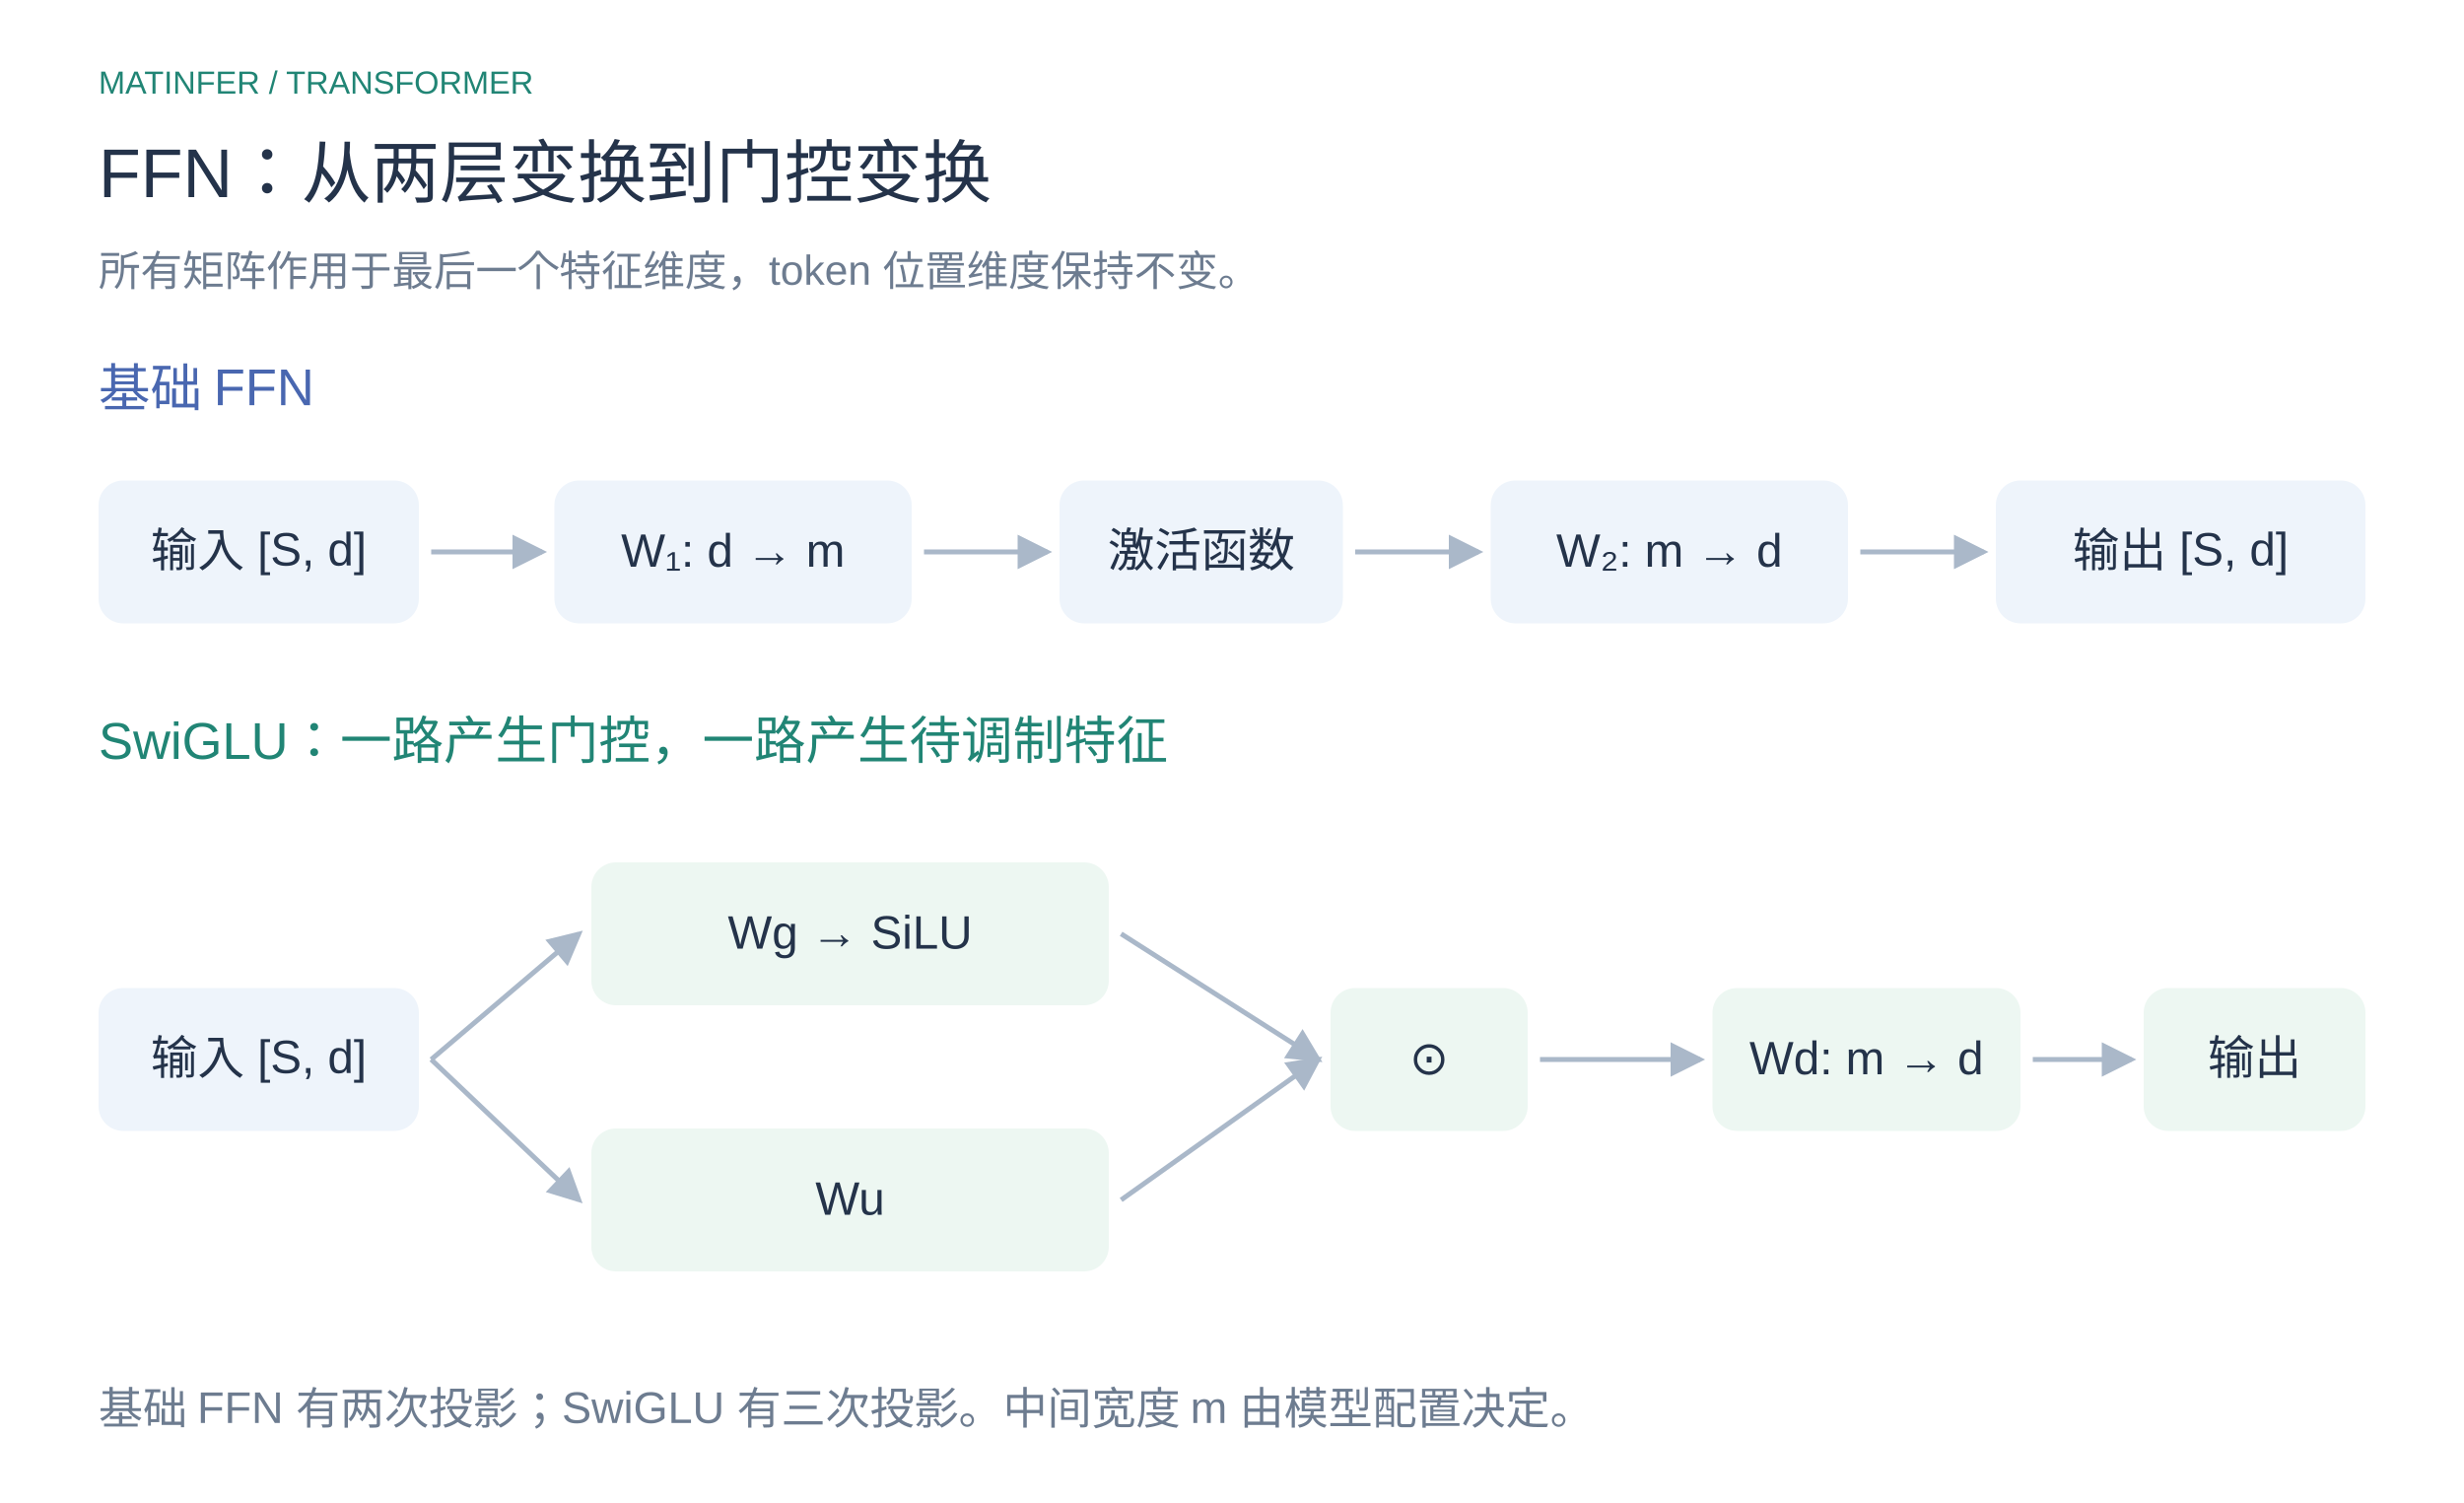
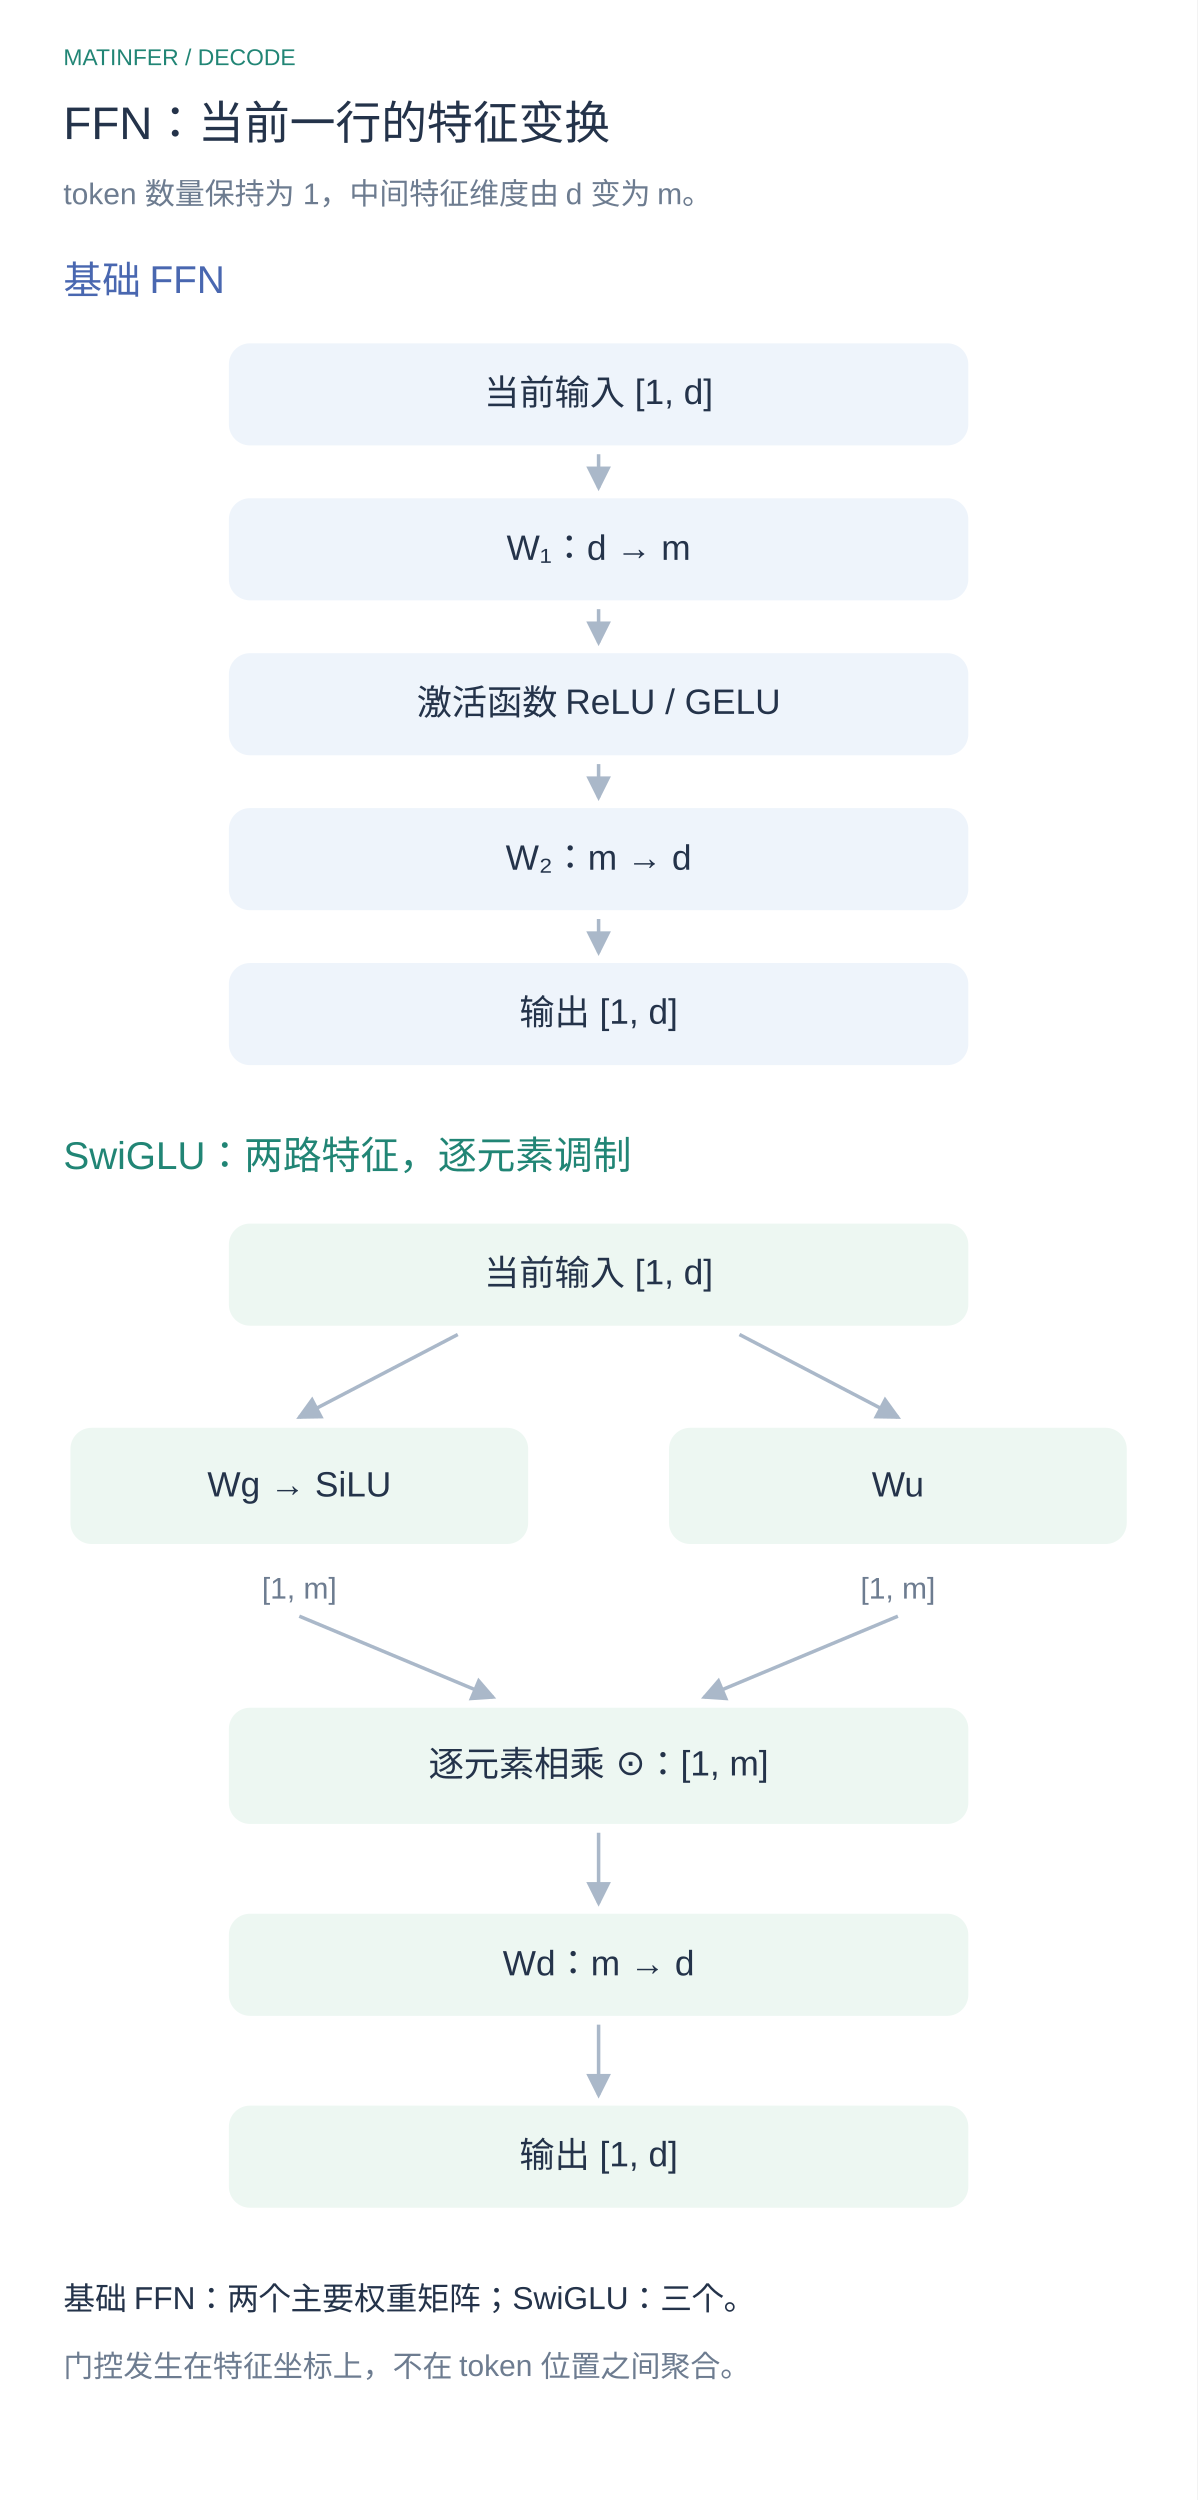
- <svg xmlns="http://www.w3.org/2000/svg" viewBox="0 0 1000 610" role="img" aria-labelledby="title">
+ <svg xmlns="http://www.w3.org/2000/svg" viewBox="0 0 680 1420" role="img" aria-labelledby="title">
  <defs>
    <marker id="a" markerWidth="7" markerHeight="7" refX="6" refY="3.5" orient="auto">
      <path d="M0 0 L7 3.5 L0 7" fill="#aab8c9" />
    </marker>
  </defs>
-   <rect width="1000" height="610" fill="white" />
+   <rect width="680" height="1420" fill="white" />
  <g font-family="PingFang SC,Microsoft YaHei,Arial,sans-serif">
-     <text x="40" y="38" font-size="13" fill="#218575" text-anchor="start">MATINFER / TRANSFORMER</text>
-     <text x="40" y="80" font-size="28" fill="#24334a" text-anchor="start">FFN：从两层变换到门控变换</text>
-     <text x="40" y="116" font-size="17" fill="#6d7c90" text-anchor="start">所有矩阵作用于最后一个特征维度，token 位置维度保持不变。</text>
-     <text x="40" y="165" font-size="21" fill="#4967b0" text-anchor="start">基础 FFN</text>
-     <rect x="40" y="195" width="130" height="58" rx="10" fill="#eef4fb" />
-     <text x="105.0" y="230.0" font-size="19" fill="#24334a" text-anchor="middle">输入 [S, d]</text>
-     <rect x="225" y="195" width="145" height="58" rx="10" fill="#eef4fb" />
-     <text x="297.5" y="230.0" font-size="19" fill="#24334a" text-anchor="middle">W₁: d → m</text>
-     <rect x="430" y="195" width="115" height="58" rx="10" fill="#eef4fb" />
-     <text x="487.5" y="230.0" font-size="19" fill="#24334a" text-anchor="middle">激活函数</text>
-     <rect x="605" y="195" width="145" height="58" rx="10" fill="#eef4fb" />
-     <text x="677.5" y="230.0" font-size="19" fill="#24334a" text-anchor="middle">W₂: m → d</text>
-     <rect x="810" y="195" width="150" height="58" rx="10" fill="#eef4fb" />
-     <text x="885.0" y="230.0" font-size="19" fill="#24334a" text-anchor="middle">输出 [S, d]</text>
-     <path d="M175 224 L220 224" stroke="#aab8c9" stroke-width="2" marker-end="url(#a)" />
-     <path d="M375 224 L425 224" stroke="#aab8c9" stroke-width="2" marker-end="url(#a)" />
-     <path d="M550 224 L600 224" stroke="#aab8c9" stroke-width="2" marker-end="url(#a)" />
-     <path d="M755 224 L805 224" stroke="#aab8c9" stroke-width="2" marker-end="url(#a)" />
-     <text x="40" y="308" font-size="21" fill="#218575" text-anchor="start">SwiGLU：一路产生门控，一路产生待调制特征</text>
-     <rect x="40" y="401" width="130" height="58" rx="10" fill="#eef4fb" />
-     <text x="105.0" y="436.0" font-size="19" fill="#24334a" text-anchor="middle">输入 [S, d]</text>
-     <rect x="240" y="350" width="210" height="58" rx="10" fill="#edf7f2" />
-     <text x="345.0" y="385.0" font-size="19" fill="#24334a" text-anchor="middle">Wg → SiLU</text>
-     <rect x="240" y="458" width="210" height="58" rx="10" fill="#edf7f2" />
-     <text x="345.0" y="493.0" font-size="19" fill="#24334a" text-anchor="middle">Wu</text>
-     <rect x="540" y="401" width="80" height="58" rx="10" fill="#edf7f2" />
-     <text x="580.0" y="436.0" font-size="19" fill="#24334a" text-anchor="middle">⊙</text>
-     <rect x="695" y="401" width="125" height="58" rx="10" fill="#edf7f2" />
-     <text x="757.5" y="436.0" font-size="19" fill="#24334a" text-anchor="middle">Wd: m → d</text>
-     <rect x="870" y="401" width="90" height="58" rx="10" fill="#edf7f2" />
-     <text x="915.0" y="436.0" font-size="19" fill="#24334a" text-anchor="middle">输出</text>
-     <path d="M175 430 L235 379" stroke="#aab8c9" stroke-width="2" marker-end="url(#a)" />
-     <path d="M175 430 L235 487" stroke="#aab8c9" stroke-width="2" marker-end="url(#a)" />
-     <path d="M455 379 L535 430" stroke="#aab8c9" stroke-width="2" marker-end="url(#a)" />
-     <path d="M455 487 L535 430" stroke="#aab8c9" stroke-width="2" marker-end="url(#a)" />
-     <path d="M625 430 L690 430" stroke="#aab8c9" stroke-width="2" marker-end="url(#a)" />
-     <path d="M825 430 L865 430" stroke="#aab8c9" stroke-width="2" marker-end="url(#a)" />
-     <text x="40" y="578" font-size="18" fill="#6d7c90" text-anchor="start">基础 FFN 有两次投影；SwiGLU 有三次投影。中间宽度 m 由模型配置决定。</text>
+     <text x="36" y="37" font-size="13" fill="#218575" text-anchor="start">MATINFER / DECODE</text>
+     <text x="36" y="79" font-size="26" fill="#24334a" text-anchor="start">FFN：当前一行的特征变换</text>
+     <text x="36" y="116" font-size="17" fill="#6d7c90" text-anchor="start">token 数量保持为 1，中间特征维度由 d 变为 m。</text>
+     <text x="36" y="167" font-size="22" fill="#4967b0" text-anchor="start">基础 FFN</text>
+     <rect x="130" y="195" width="420" height="58" rx="12" fill="#eef4fb" />
+     <text x="340.0" y="230.0" font-size="20" fill="#24334a" text-anchor="middle">当前输入 [1, d]</text>
+     <path d="M340 258 L340 277" stroke="#aab8c9" fill="none" stroke-width="2" marker-end="url(#a)" />
+     <rect x="130" y="283" width="420" height="58" rx="12" fill="#eef4fb" />
+     <text x="340.0" y="318.0" font-size="20" fill="#24334a" text-anchor="middle">W₁：d → m</text>
+     <path d="M340 346 L340 365" stroke="#aab8c9" fill="none" stroke-width="2" marker-end="url(#a)" />
+     <rect x="130" y="371" width="420" height="58" rx="12" fill="#eef4fb" />
+     <text x="340.0" y="406.0" font-size="20" fill="#24334a" text-anchor="middle">激活函数 ReLU / GELU</text>
+     <path d="M340 434 L340 453" stroke="#aab8c9" fill="none" stroke-width="2" marker-end="url(#a)" />
+     <rect x="130" y="459" width="420" height="58" rx="12" fill="#eef4fb" />
+     <text x="340.0" y="494.0" font-size="20" fill="#24334a" text-anchor="middle">W₂：m → d</text>
+     <path d="M340 522 L340 541" stroke="#aab8c9" fill="none" stroke-width="2" marker-end="url(#a)" />
+     <rect x="130" y="547" width="420" height="58" rx="12" fill="#eef4fb" />
+     <text x="340.0" y="582.0" font-size="20" fill="#24334a" text-anchor="middle">输出 [1, d]</text>
+     <text x="36" y="664" font-size="22" fill="#218575" text-anchor="start">SwiGLU：两路特征，逐元素调制</text>
+     <rect x="130" y="695" width="420" height="58" rx="12" fill="#edf7f2" />
+     <text x="340.0" y="730.0" font-size="20" fill="#24334a" text-anchor="middle">当前输入 [1, d]</text>
+     <path d="M260 758 L170 805" stroke="#aab8c9" fill="none" stroke-width="2" marker-end="url(#a)" />
+     <path d="M420 758 L510 805" stroke="#aab8c9" fill="none" stroke-width="2" marker-end="url(#a)" />
+     <rect x="40" y="811" width="260" height="66" rx="12" fill="#edf7f2" />
+     <text x="170.0" y="850.0" font-size="20" fill="#24334a" text-anchor="middle">Wg → SiLU</text>
+     <rect x="380" y="811" width="260" height="66" rx="12" fill="#edf7f2" />
+     <text x="510.0" y="850.0" font-size="20" fill="#24334a" text-anchor="middle">Wu</text>
+     <text x="170" y="908" font-size="17" fill="#6d7c90" text-anchor="middle">[1, m]</text>
+     <text x="510" y="908" font-size="17" fill="#6d7c90" text-anchor="middle">[1, m]</text>
+     <path d="M170 918 L280 964" stroke="#aab8c9" fill="none" stroke-width="2" marker-end="url(#a)" />
+     <path d="M510 918 L400 964" stroke="#aab8c9" fill="none" stroke-width="2" marker-end="url(#a)" />
+     <rect x="130" y="970" width="420" height="66" rx="12" fill="#edf7f2" />
+     <text x="340.0" y="1009.0" font-size="20" fill="#24334a" text-anchor="middle">逐元素相乘 ⊙：[1, m]</text>
+     <path d="M340 1041 L340 1081" stroke="#aab8c9" fill="none" stroke-width="2" marker-end="url(#a)" />
+     <rect x="130" y="1087" width="420" height="58" rx="12" fill="#edf7f2" />
+     <text x="340.0" y="1122.0" font-size="20" fill="#24334a" text-anchor="middle">Wd：m → d</text>
+     <path d="M340 1150 L340 1190" stroke="#aab8c9" fill="none" stroke-width="2" marker-end="url(#a)" />
+     <rect x="130" y="1196" width="420" height="58" rx="12" fill="#edf7f2" />
+     <text x="340.0" y="1231.0" font-size="20" fill="#24334a" text-anchor="middle">输出 [1, d]</text>
+     <text x="36" y="1312" font-size="18" fill="#24334a" text-anchor="start">基础 FFN：两个主要权重矩阵；SwiGLU：三个。</text>
+     <text x="36" y="1350" font-size="17" fill="#6d7c90" text-anchor="start">门控发生在特征坐标上，不在 token 位置之间聚合。</text>
  </g>
</svg>
